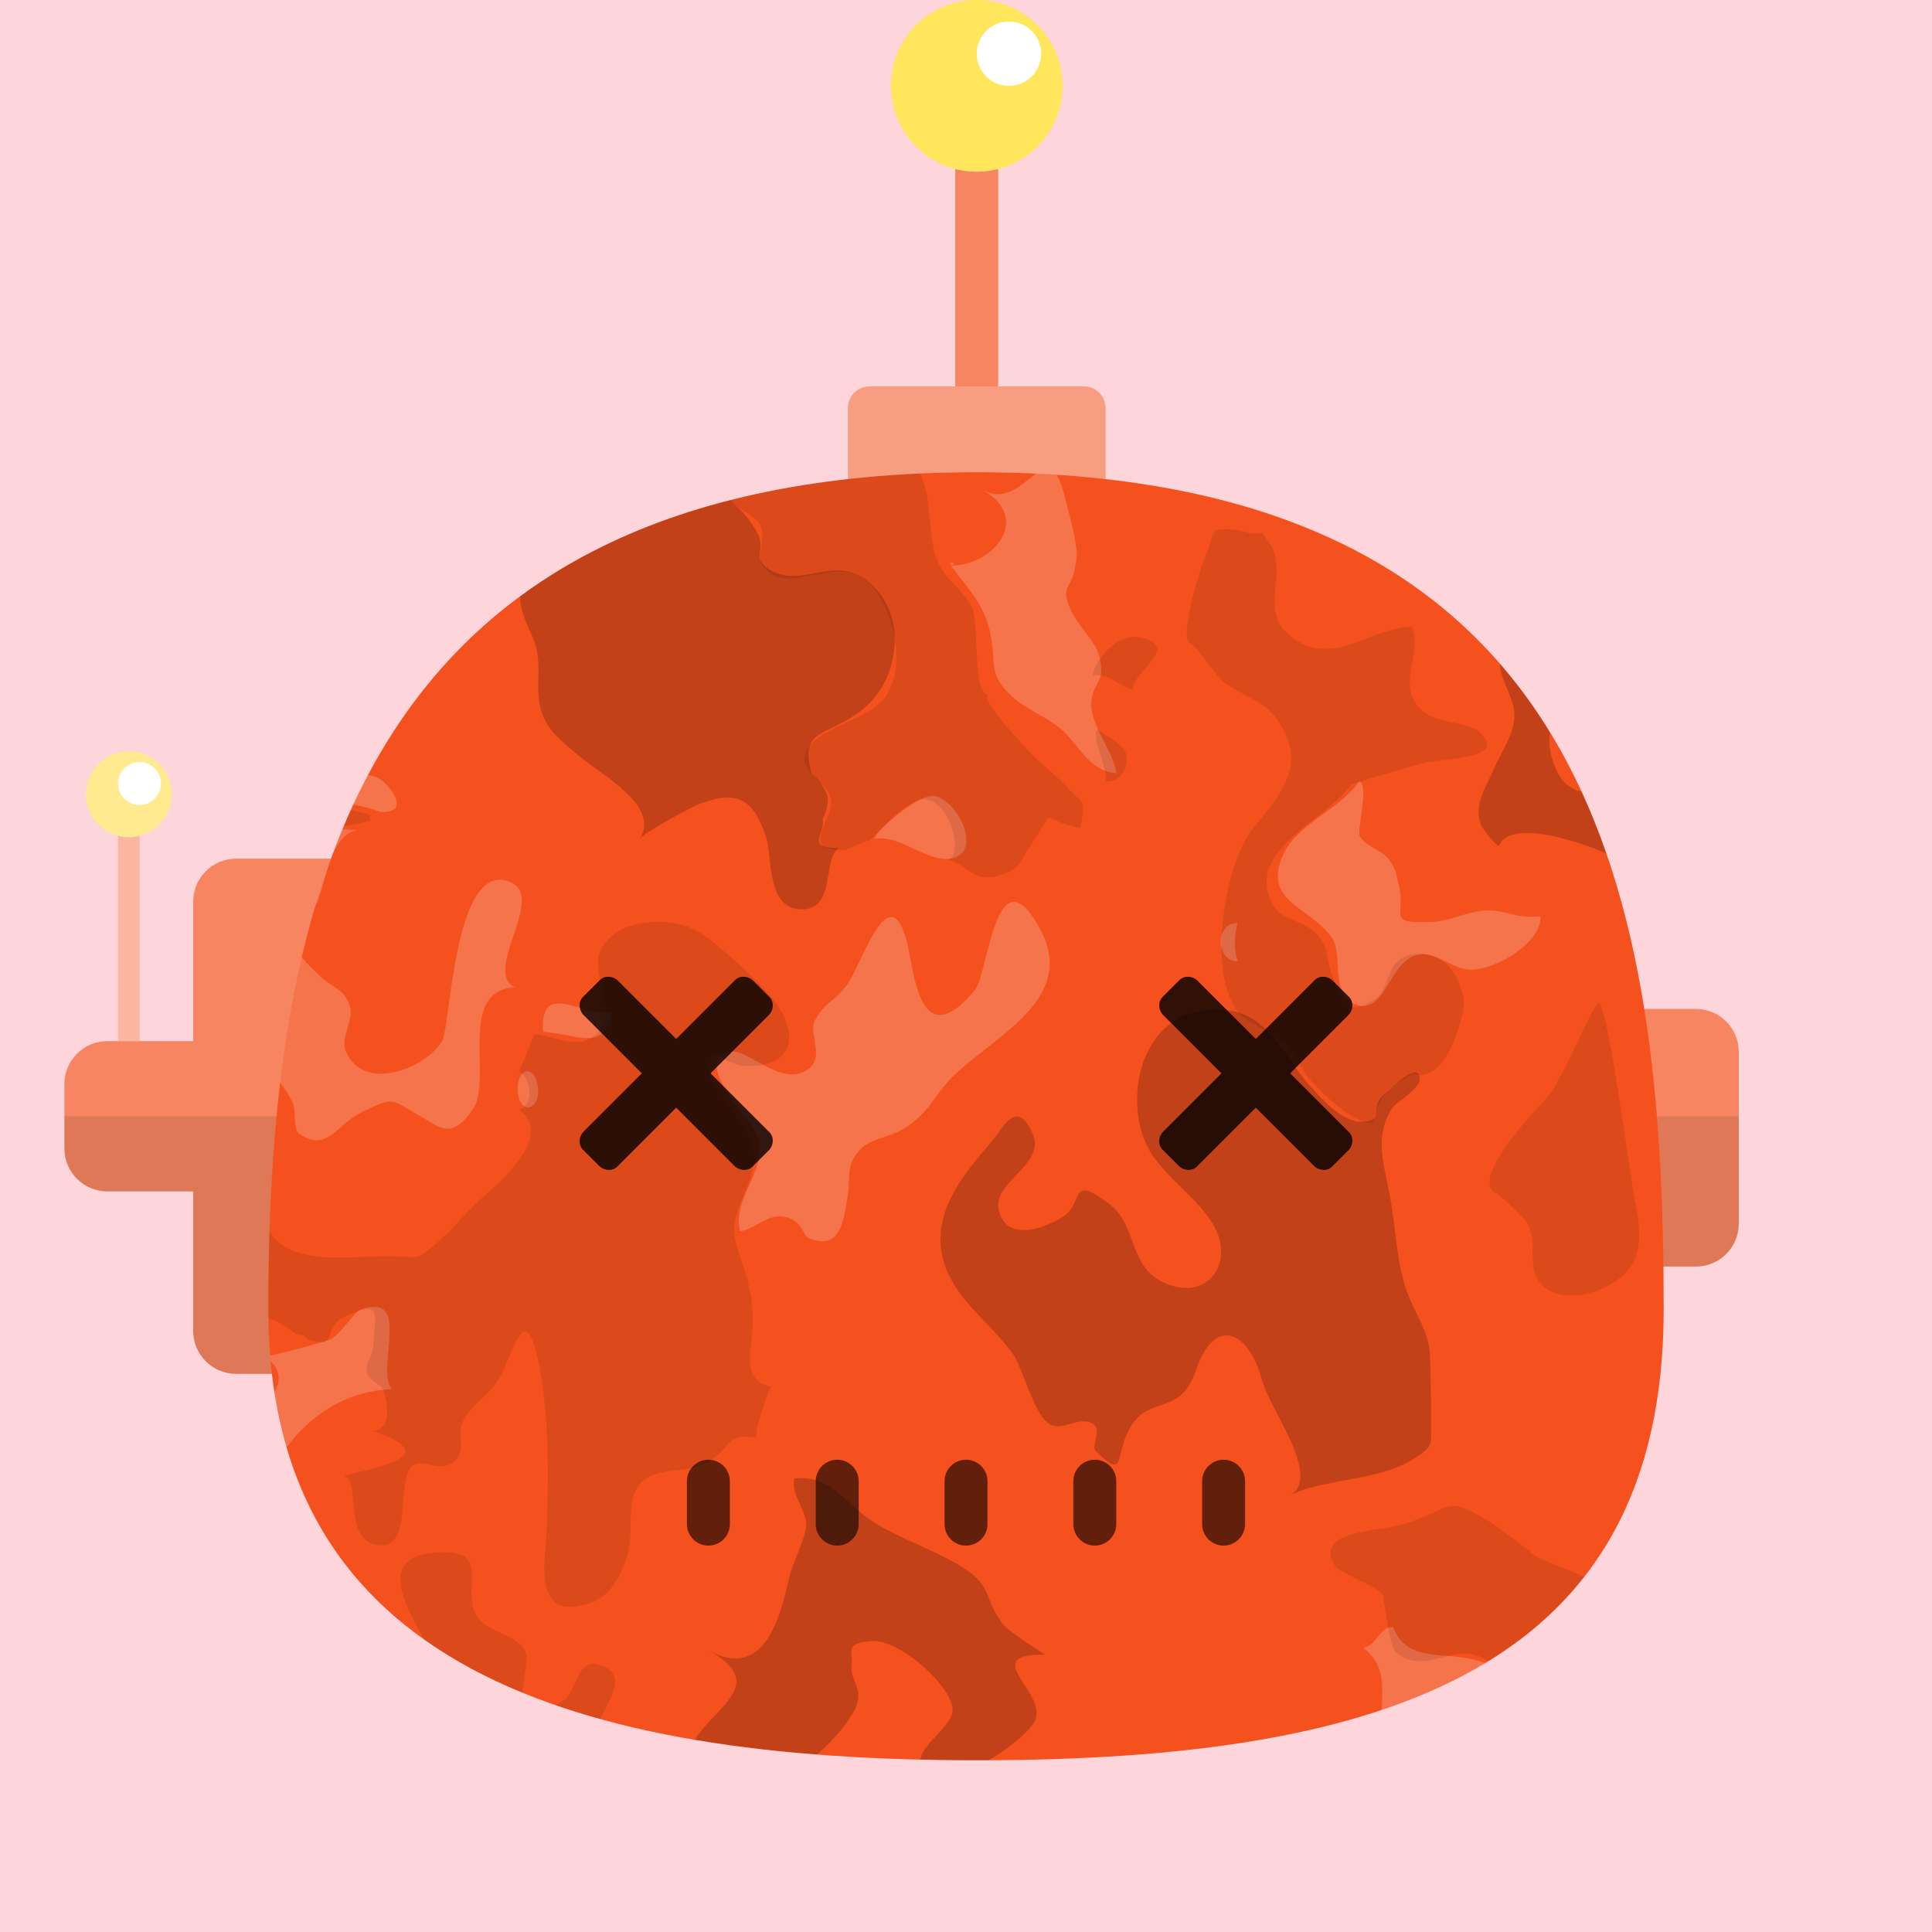
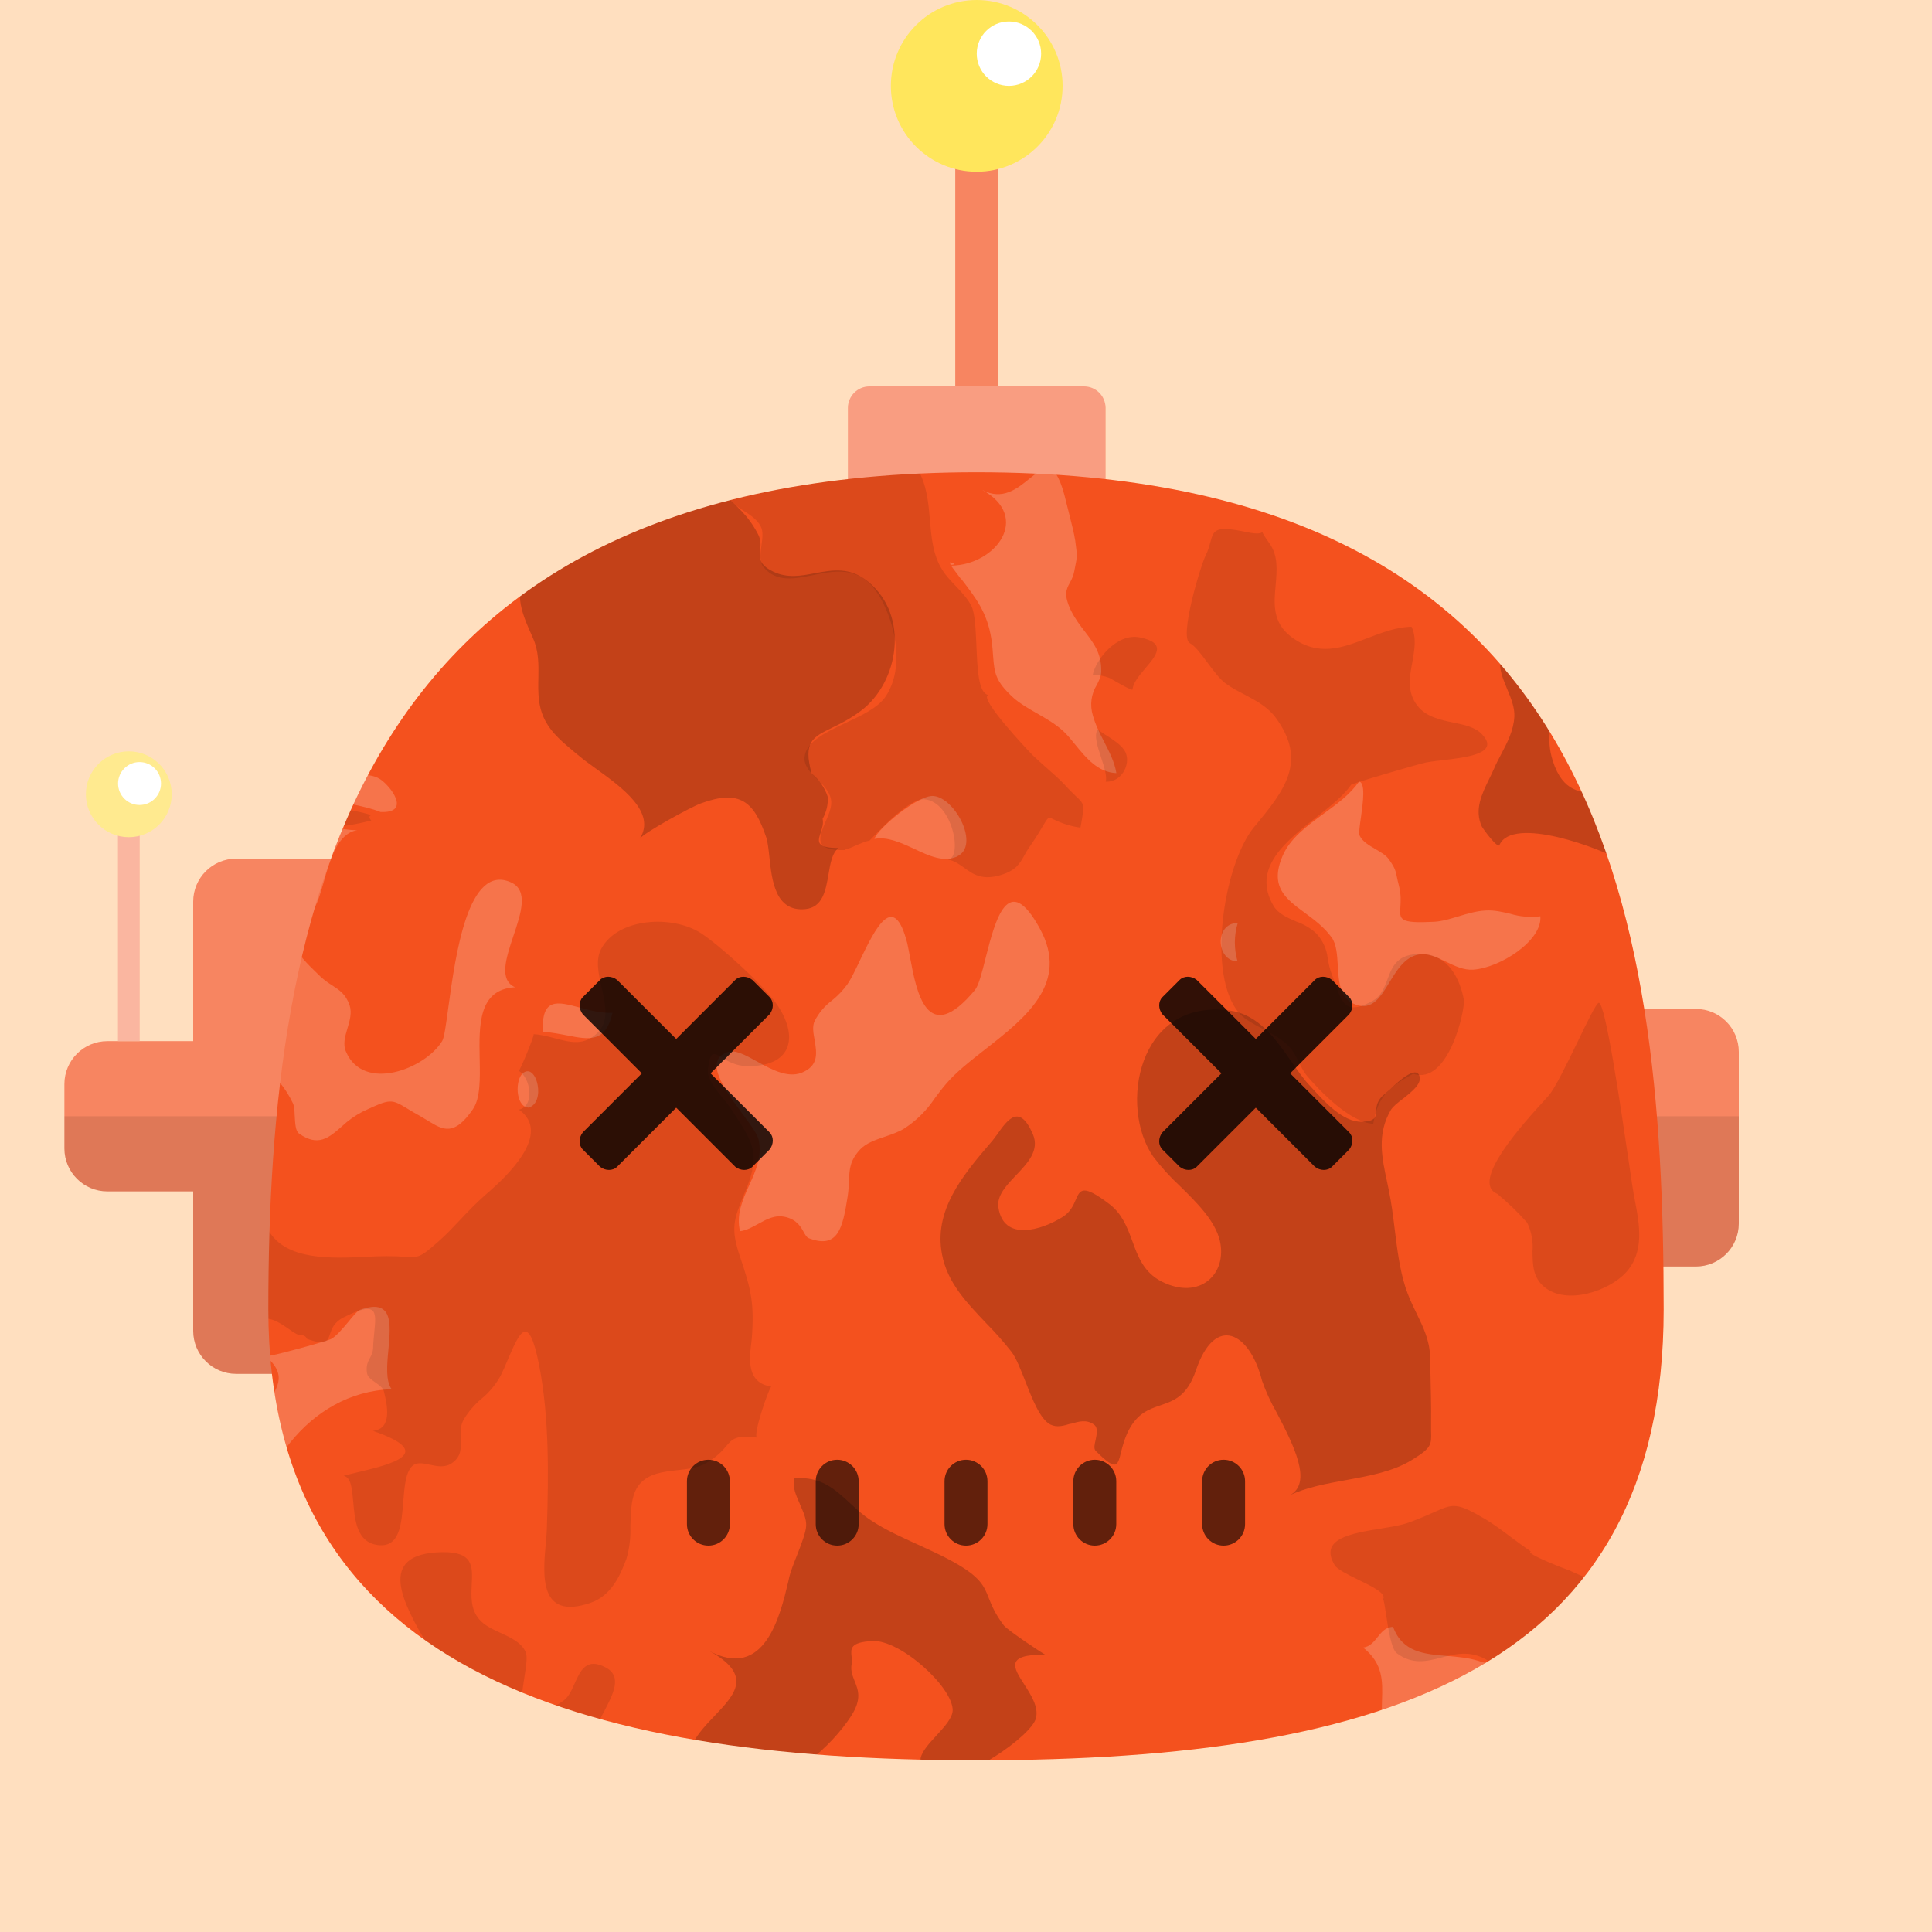
- <svg xmlns="http://www.w3.org/2000/svg" viewBox="0 0 180 180" fill="none" shape-rendering="auto">
+ <svg xmlns="http://www.w3.org/2000/svg" viewBox="0 0 180 180" fill="none" shape-rendering="auto" width="120" height="120">
  <mask id="viewboxMask">
    <rect width="180" height="180" rx="0" ry="0" x="0" y="0" fill="#fff" />
  </mask>
  <g mask="url(#viewboxMask)">
-     <rect fill="#ffd5dc" width="180" height="180" x="0" y="0" />
+     <rect fill="#ffdfbf" width="180" height="180" x="0" y="0" />
    <g transform="translate(0 66)">
      <mask id="sidesAntenna01-a" style="mask-type:luminance" maskUnits="userSpaceOnUse" x="6" y="11" width="156" height="51">
        <g fill="#fff">
          <rect x="6" y="31" width="36" height="14" rx="4" />
          <rect x="18" y="14" width="36" height="48" rx="4" />
          <rect x="126" y="28" width="36" height="24" rx="4" />
          <path d="M11 11h2v20h-2z" />
        </g>
      </mask>
      <g mask="url(#sidesAntenna01-a)">
        <path d="M0 0h180v76H0V0Z" fill="#f4511e" />
        <path fill="#fff" fill-opacity=".3" d="M0 0h180v76H0z" />
        <path fill="#000" fill-opacity=".1" d="M0 38h180v38H0z" />
      </g>
      <path fill="#fff" fill-opacity=".4" d="M11 11h2v20h-2z" />
      <circle cx="12" cy="8" r="4" fill="#FFEA8F" />
      <circle cx="13" cy="7" r="2" fill="#fff" />
    </g>
    <g transform="translate(41)">
      <mask id="topAntenna-a" style="mask-type:luminance" maskUnits="userSpaceOnUse" x="38" y="5" width="24" height="47">
        <path d="M38 38c0-1.1.9-2 2-2h20a2 2 0 0 1 2 2v14H38V38ZM48 5h4v31h-4z" fill="#fff" />
      </mask>
      <g mask="url(#topAntenna-a)">
        <path d="M0 0h100v52H0V0Z" fill="#f4511e" />
        <path d="M0 3h100v52H0V3Z" fill="#fff" fill-opacity=".3" />
        <path fill="#fff" fill-opacity=".2" d="M38 36h24v16H38z" />
      </g>
      <circle cx="50" cy="8" r="8" fill="#FFE65C" />
      <circle cx="53" cy="5" r="3" fill="#fff" />
    </g>
    <g transform="translate(25 44)">
      <mask id="faceRound01-a" style="mask-type:luminance" maskUnits="userSpaceOnUse" x="0" y="0" width="130" height="120">
        <path fill-rule="evenodd" clip-rule="evenodd" d="M66 0c58.35 0 64 40.69 64 78 0 33.31-25.47 42-64 42-37.46 0-66-8.69-66-42C0 40.69 7.65 0 66 0Z" fill="#fff" />
      </mask>
      <g mask="url(#faceRound01-a)">
        <path d="M-4-2h138v124H-4V-2Z" fill="#f4511e" />
        <g transform="translate(-1 -1)">
          <g fill="#fff" fill-opacity=".2">
            <path d="M-29.7 126.12c-2.62.41-9.54 1.51-10.8.4-.82-.74-.45-3.34-.18-5.2.1-.72.18-1.32.18-1.68 1.28-.06 2.24 1.38 3.19 2.8 1.4 2.08 2.75 4.1 5 1.03 1.04-1.44.8-3.25.55-5.1-.26-1.95-.52-3.93.72-5.53 1.48-1.9 3.83-2.17 6.16-2.44 2.47-.27 4.9-.55 6.23-2.77.38-.64.48-1.77.6-3 .19-2.11.4-4.5 2.15-5.06 3-.95 3.19 1.67 3.35 3.95.1 1.23.18 2.36.68 2.8 5.46 4.63 5.98-4.3 6.1-6.34v-.03c.02-.42-.05-.76-.12-1.08-.12-.57-.22-1.04.32-1.71.28-.35.67-.3 1.08-.23.4.07.84.14 1.21-.22 1.45-1.39 1.48-1.52 1.8-3.06l.04-.17.05-.2c.11-.52.18-.97.24-1.38A6.4 6.4 0 0 1 .61 88c1.15-1.44 2.3-2.87.14-4.63.6 0 5.76-1.43 6.1-1.62.5-.27 1.07-.96 1.59-1.58.45-.55.85-1.04 1.12-1.14 3.07-1.09 2.85 1.27 2.63 3.69-.14 1.45-.27 2.94.3 3.71-7.95.27-12.73 8.1-13.2 14.16-.07.93.29 1.73.62 2.48.27.6.53 1.17.54 1.76a4.1 4.1 0 0 1-.5 1.95c-.21.46-.42.91-.48 1.52-.23 2.6.81 3.55 2.17 4.8.69.64 1.45 1.34 2.17 2.37 2.4 3.4 1.15 3.93-2.49 3.32-2.09-.36-4.1-.98-6.1-1.61a38.06 38.06 0 0 0-7.53-1.8c-3.34-.34-6.44-.18-8.02 2.61-.92 1.62-1.32 6.05 1.72 6.4-.76.11-1.38.37-2.02.62-.83.34-1.69.68-2.9.76-.96-.39-1.97-.63-3.03-.73-.9.14-1.7.47-2.42.96l-.74.12ZM150.24 57.01c.47.27 1.37.22 2.35.17 1.06-.06 2.2-.12 2.96.21.4.18.8.64 1.2 1.1.37.42.74.85 1.12 1.06.86.5 1.78.67 2.7.84.71.13 1.42.26 2.1.53 2.8 1.14 4.88 3.6 3.26 6.47-.44.8-1.47 1.33-2.5 1.87-1.3.7-2.6 1.38-2.6 2.59 0 4.48 7.78-2.91 8.48-4.5.2-.44.27-.95.34-1.47.1-.72.2-1.46.64-2.03a6.98 6.98 0 0 1 1.96-1.3c.48-.25.87-.46.94-.58 1.3-2.1.75-7.26.32-11.22-.17-1.6-.32-3-.32-3.94-2.2.01-3.19 2.7-4.19 5.38-1.44 3.9-2.89 7.8-8.04 3.5-1.37-1.15-5.3-8.12-5.3-9.42 0-1.18.6-1.84 1.25-2.55.31-.34.63-.68.9-1.1l.75-1.14c.82-1.22 1.01-1.5 1.23-3.82.17-1.88.38-2.17.93-2.91.22-.3.5-.7.87-1.3.17-.3.5-.56.8-.82.7-.6 1.4-1.18.36-2.07-2.6-2.23-8.24 3.55-9.22 4.7-2.78 3.29-6.55 7.77-6.22 11.93.08.94 2.09 9.32 2.92 9.81ZM116.75 116.14c-.33.4-.66.78-.62 1.29.12 1.79.13 1.78.35 1.67.17-.08.46-.22 1.02.3.16.15.63.36 1.2.62 1.33.6 3.16 1.42 2.6 2.12-.28.36-1.04.4-1.85.42-.8.04-1.65.08-2.1.44-.35.28-.56.83-.76 1.32-.16.4-.3.78-.5.92-1.56 1.17-2.17 1.27-5.48 1.27 2.2-.62-3.45-4.51-4.02-3.27.53-1.16-.17-2.38-.85-3.54-.4-.68-.78-1.34-.89-1.96-.14-.8-.11-1.59-.09-2.36.06-1.75.1-3.41-1.76-4.88.63-.08.99-.53 1.34-.97.38-.47.75-.94 1.45-.96.87 2.37 2.9 2.54 5.03 2.71.98.08 1.99.17 2.92.46.3.1.57.17.84.24 1.05.28 1.9.5 2.52 1.58.74 1.28.18 1.95-.35 2.58ZM173.2-4.11c0-1.08-1.99-.92-3.45-.8-.4.02-.76.05-1.03.05.63.25 1 .42 1.24.54.2.1.32.15.45.2.26.06.53.06 1.34.04l1.44-.03ZM-39.75-2.61c-.2.65-.4 1.23-.03 1.36-1.09.22-.88-1.77-.77-2.9.03-.28.05-.5.05-.63 1.44 0 1.07 1.16.75 2.17ZM117.76-4.86h-3.58c.3.14.62.32.94.5 1.33.74 2.63 1.46 2.64-.5ZM172.3 4.14c.43-.08.7-.05.85-.03.09.02.14.03.16 0 .04-.03.03-.1 0-.3-.04-.3-.12-.85-.12-1.87-1.02.02-2.63 2.18-.9 2.2h.01ZM44.89 126.51h1.79c-.37-.08-1.44-.18-1.8 0ZM44.95 71.71c.63-.08 1.17-.4 1.72-.7.78-.43 1.55-.86 2.54-.62 1.02.25 1.4.9 1.67 1.4.15.27.28.5.47.57 2.72 1.03 3.16-.9 3.63-3.93.08-.54.1-1.01.12-1.44.04-1.06.08-1.87 1.04-2.9.55-.59 1.45-.9 2.34-1.2.65-.22 1.3-.45 1.8-.77a9.8 9.8 0 0 0 2.8-2.78c.3-.4.63-.85 1.04-1.33.92-1.1 2.27-2.15 3.66-3.24 3.76-2.94 7.88-6.16 5.11-11.24-2.97-5.46-4.15-.85-5.06 2.71-.34 1.37-.65 2.58-1 3-4.48 5.4-5.45.13-6.04-3.03-.1-.51-.18-.97-.26-1.32-1.26-4.95-2.98-1.38-4.4 1.56-.42.89-.82 1.72-1.17 2.24a7.8 7.8 0 0 1-1.46 1.53 5.57 5.57 0 0 0-1.6 1.9c-.24.5-.12 1.15 0 1.8.18 1.1.38 2.23-.94 2.9-1.4.75-3-.14-4.42-.92-1.08-.6-2.06-1.14-2.77-.88-2.25.8-.23 3.54 1.39 5.73.74 1 1.4 1.9 1.52 2.43.34 1.55-.27 2.9-.88 4.25-.61 1.36-1.23 2.73-.85 4.3ZM9.52 34.33H9.3h.23ZM.12 41.5c-.43 1.4-1.57 2.56-2.7 3.72-1.29 1.32-2.57 2.62-2.8 4.25-.36 2.63 1.66 3.97 3.75 5.35.66.44 1.33.89 1.93 1.38a9.29 9.29 0 0 1 3 3.61c.12.27.14.72.16 1.18.04.68.07 1.39.4 1.62 1.78 1.26 2.77.4 3.96-.64a8.62 8.62 0 0 1 1.96-1.4c2.61-1.23 2.65-1.2 4.21-.26.32.2.7.42 1.17.68l.68.41c1.44.88 2.46 1.5 4.22-1.06.7-1.02.67-2.83.63-4.7-.06-3.14-.13-6.47 3.3-6.66-1.52-.68-.85-2.7-.16-4.77.71-2.1 1.43-4.26-.22-5-4-1.81-5.17 6.75-5.84 11.65-.22 1.61-.38 2.83-.58 3.14-1.6 2.6-7.32 4.8-8.96.97-.3-.68-.08-1.41.14-2.16.22-.72.43-1.46.2-2.16-.36-1.03-.94-1.4-1.61-1.84a7.11 7.11 0 0 1-1.14-.86c-2.78-2.67-2.68-2.84-1.29-5.1l.83-1.38c.3-.53.53-1.37.8-2.28.58-2.08 1.29-4.56 3.12-4.84-1 0-2.04-.24-3.08-.5-1.97-.46-3.9-.93-5.37.44-1.03.96-.85 2.69-.68 4.33.1 1.08.2 2.13-.03 2.9ZM65.5 10.9l-.9-1.2c4.2-.06 7.5-4.53 2.91-7.06 1.87 1.02 3.27-.12 4.4-1.04 1.44-1.17 2.46-2 3.44 2.24l.27 1.07c.22.86.46 1.82.56 2.48.2 1.4.16 1.57 0 2.35l-.09.46c-.08.46-.25.78-.4 1.07-.35.63-.62 1.14.1 2.63.39.78.85 1.38 1.3 1.96.8 1.05 1.54 2 1.51 3.68 0 .47-.2.84-.4 1.25a3.46 3.46 0 0 0-.38 2.87c.23.84.63 1.63 1.04 2.43.49.95.98 1.9 1.15 2.94-1.73-.07-2.83-1.43-3.82-2.64-.35-.43-.68-.84-1.02-1.17-.76-.74-1.69-1.26-2.58-1.77-.78-.45-1.54-.88-2.16-1.43-1.72-1.56-1.78-2.36-1.9-3.84-.03-.47-.07-1-.17-1.67-.38-2.44-1.46-3.83-2.84-5.62ZM65.15 36.8c2.2-.98-.14-5.47-2.18-5.64-1.43-.13-5.26 3.09-5.5 4 1.22-.23 2.48.36 3.71.93 1.38.65 2.73 1.27 3.97.72ZM11.35 29.55c1.01.62 3.03 3.24.1 3.1-.75-.3-1.61-.5-2.46-.68-1.8-.4-3.54-.79-4.05-2.13.56-.01 1.26-.15 2.01-.29 1.57-.3 3.35-.63 4.4 0ZM33.07 51.36c-1.07.05-2.14-.24-3.1-.5-2.03-.54-3.54-.95-3.39 2.27.8.05 1.55.2 2.24.33 2.07.41 3.6.71 4.25-2.1ZM-.27 19.32c-.1.52-.18 1.02-.58 1.15a30.5 30.5 0 0 0-.56-.14c-1.69-.4-4.68-1.12-3.95-2.77.9-2 2.61-1.12 4.13-.34.69.36 1.33.7 1.85.73-.66.1-.78.76-.89 1.37ZM91.3 46.57a6.25 6.25 0 0 1 .02-3.58c-2.2.01-2.03 3.55-.02 3.58Z" />
            <path d="m64.5 9.39.06.24c.71-.04.23-.2-.07-.24ZM100.06 44.32c.47.67.52 1.66.58 2.66.09 1.51.17 3.07 1.68 3.62 1.52.56 2.3-.7 3.12-2.06.7-1.15 1.44-2.36 2.7-2.6.84-.18 1.7.24 2.58.66.82.4 1.66.8 2.53.74 2.5-.16 6.46-2.7 6.26-4.97a6.74 6.74 0 0 1-2.82-.24c-.74-.17-1.46-.35-2.3-.3-.86.05-1.7.3-2.52.55-.77.23-1.53.46-2.24.5-3.26.17-3.24-.2-3.16-1.36.03-.52.08-1.2-.15-2.06a12.3 12.3 0 0 1-.18-.78c-.12-.56-.16-.8-.75-1.63-.26-.37-.74-.65-1.24-.94-.6-.35-1.22-.71-1.47-1.25-.1-.21 0-.92.12-1.74.2-1.42.43-3.19-.18-3.31-.8 1.18-2.06 2.1-3.31 3.01-1.56 1.14-3.12 2.29-3.82 3.94-1.22 2.86.3 3.98 2.07 5.28.87.64 1.8 1.33 2.49 2.28ZM25.21 60.2c1.68-.4.82-4.15-.44-3.26-.8.56-.77 3.14.44 3.25ZM55.6 35.91ZM-39.74 88.2c.24-.1.46-.27.68-.43.4-.29.82-.59 1.32-.62-.02-.57-2.5-3.04-2.76-3.03l-.06.5c-.16 1.27-.56 4.26.82 3.59ZM66.99-3.94c-.29-.31-.57-.63-.92-.76-.09-.04-.1-.08-.13-.11a.26.26 0 0 0-.04-.05c4.93 0 3.18 2.35 1.87 1.62-.29-.15-.54-.43-.78-.7ZM88.29 122.17c.14.1.03.05-.16-.03-.3-.13-.8-.34-.8-.19-.01.43 2.33 1.18.96.22ZM-32.66 77.55c.3.18.58.35.9.44 1.47.41-2.51.23-2.02-.92.41.06.77.27 1.12.48Z" />
          </g>
          <path d="M146.72 95.46c-.16.3-.3.57-.35.7 2.15.2 2.73 13.63-4.7 10.83-.65-.25-1-1.85-1.4-3.64-.8-3.58-1.76-7.9-5.6-3.63-1.26 1.4-.54 3.23.18 5.05.83 2.1 1.65 4.18-.53 5.6-3.24 2.1-4.6-.3-5.97-2.75-1.03-1.81-2.06-3.65-3.9-3.67 3.2 2.08 3.08 8.06 2.99 12.56-.03 1.64-.06 3.09.08 4.08a3.87 3.87 0 0 0 1.87-.63 3.42 3.42 0 0 1 1.93-.6c1.2.08 2 .62 2.82 1.17.37.25.73.5 1.13.7.31.16.68.43 1.08.71 1.2.86 2.73 1.95 4.1 1.34.42-.2.5-.97.57-1.83.1-1.05.2-2.22.97-2.6 1.55-.73 1.53.95 1.51 2.6-.01 1.05-.03 2.09.35 2.51 1.36 1.54 7.6 1.89 9.7 1.9.05-.89-.06-1.55-.14-2.06-.18-1.09-.25-1.56 1.41-2.24 2.63-1.06 7.26 1.84 8.77 3.05.32.26.4.77.48 1.23.06.4.12.76.3.88.65.41 6.09.27 6.46.2 2.22-.47 3.63-1.9 3.03-4.86-.48-2.38-2.85-3.47-5.25-4.57-2.57-1.2-5.18-2.39-5.54-5.2-.09-.66.27-1.47.61-2.27.27-.62.54-1.24.58-1.76.07-.8-.1-1.63-.27-2.45-.22-1.07-.44-2.13-.15-3.15.18-.62 3.65-4.84 4.01-4.96h.03-.03c-.6-.01-1.13-.23-1.65-.45a4.27 4.27 0 0 0-1.77-.45c-.1-.02-.42.6-.77 1.31-.46.91-1 1.99-1.28 2.07-3.05.9-2.28-1.25-1.72-2.8.16-.46.3-.86.33-1.12.1-1.1-.09-2.15-.28-3.2-.14-.73-.28-1.47-.31-2.22-.03-.56.1-1.07.23-1.58.17-.7.35-1.39.1-2.2-.05-.16-.68-.01-1.28.12-.53.13-1.03.25-1.04.12-.11-.71.15-1.83.41-2.95.65-2.73 1.3-5.48-3.47-2.33-2.43 1.61-3.42 3.92-4.43 6.27-.86 2.02-1.74 4.07-3.56 5.72.09.02-.32.8-.64 1.44ZM-35.67 117.64c1.35-.73.57-1.37-.36-2.15-.94-.77-2.03-1.67-1.31-2.92.46-.8 1.54-.97 2.65-1.15 1.14-.17 2.3-.36 2.85-1.2.8-1.2.48-2.06.17-2.9-.37-.96-.73-1.9.75-3.32 1.04-1 2.01-1.32 2.86-1.6 1.26-.41 2.23-.73 2.7-3.04.7-3.53-1.06-5.88-2.74-8.12-1.9-2.54-3.7-4.94-1.71-8.77l.32-.6c1.05-1.87 2.87-5.15-.6-6.25-2.52-.8-2.37.12-2.21 1.07.11.71.24 1.45-.78 1.49.21.58-2.85-.1-2.47-.96-.8-.1-1.2-.54-1.58-.97-.55-.63-1.08-1.22-2.78-.68-1.7.53-1.97 2.16-2.2 3.49l-.01.1c-.34 2 .56 3.74 1.43 5.41.72 1.4 1.42 2.74 1.37 4.16v.53c.01.36.02.64-.16 1.12-.56.4-1.2.56-1.92.46-1.1-.23-1.41.2-.92 1.3-.97 1.89-.6 5.1-.29 7.92.15 1.27.29 2.47.29 3.44 0 .67-.12 1.78-.25 3.09-.35 3.41-.84 8.14.25 9.54.63.81 5.57 2.1 6.66 1.5ZM-35.55 66.22c.26 1.76.6 4.05-2.25 3.3-2.03-.53-1.8-2.59-1.59-4.48.25-2.2.47-4.18-2.94-3.26V46.16l.81.08c3.02.28 10.07.94 7.68-3.74 1.94 1.71 4.07.16 5.8-1.1 1.17-.86 2.17-1.59 2.8-1.05-.15-.13-.54 1.24-.92 2.62-.35 1.23-.7 2.47-.88 2.64-.6.56-1.93.72-3.32.88-2.13.26-4.37.53-4.2 2.27.28 2.95 4.55 1.8 8.07.85 2.06-.55 3.86-1.04 4.49-.61.9.63-.22 2.95-1.22 5.04-.55 1.13-1.07 2.2-1.2 2.88-.08.4-.06.82-.04 1.24.03.86.07 1.71-.73 2.4-1.41 1.24-2.72.9-4.06.55-.8-.2-1.6-.41-2.45-.3-3.52.48-3.85 1.19-3.99 4.1-.01.33.06.8.14 1.3ZM-39.65 2.34c1.08.06 2.14.12 3.3.05.61-.03 1.08-.15 1.52-.25.72-.18 1.34-.33 2.4-.03 1.35.39 5.2 3.24 2.4 4.12 4.07-1.28 7.96-4.5 3.63-7.6a35.47 35.47 0 0 0-4.02-2.13l-.41-.2-.25-1.13h-2.81c-1.67-.26-3.81-.17-5.8-.08-.94.04-1.84.08-2.64.08 0 .75.63 1.11 1.31 1.5.94.54 1.97 1.13 1.5 2.84-.16.62-.78.93-1.4 1.23-.7.36-1.41.71-1.41 1.52.94-.01 1.81.04 2.68.09ZM75.74 89.64c-.64.2-1.28.38-1.88.08-.95-.49-1.67-2.34-2.34-4.05-.44-1.1-.84-2.15-1.28-2.72a31.61 31.61 0 0 0-2.37-2.68c-1.8-1.9-3.6-3.76-4.1-6.38-.8-4.08 1.87-7.33 4.54-10.44.2-.21.39-.49.6-.77.95-1.35 2.07-2.92 3.32-.01.64 1.5-.47 2.67-1.56 3.82-.92.96-1.82 1.91-1.65 3.02.49 3.17 3.98 2.13 6 .86.7-.44.98-1.07 1.2-1.58.42-.96.65-1.5 3.15.4 1.18.9 1.65 2.16 2.12 3.42.53 1.48 1.08 2.95 2.76 3.8 3.54 1.77 6.12-.73 5.4-3.82-.45-1.86-2.1-3.5-3.7-5.07a21.31 21.31 0 0 1-2.52-2.78c-3.18-4.59-1.47-14.68 7.06-13.6 2.76.35 4.36 2.65 5.82 4.76.57.8 1.1 1.59 1.69 2.21l.31.34c1.06 1.16 2.83 3.12 4.57 3.06 1.26-.04 1.3-.43 1.33-1 .03-.45.08-1.03.83-1.61l.41-.37c.85-.78 2.48-2.3 2.8-1.27.23.71-.72 1.46-1.56 2.12-.48.37-.92.72-1.1 1.02-1.32 2.24-.85 4.43-.35 6.75l.15.73c.25 1.2.4 2.4.55 3.63.23 1.84.45 3.7 1.01 5.45.27.84.64 1.61 1.01 2.37.63 1.29 1.24 2.55 1.27 4.03l.04 1.49c.03 1.55.08 3.21.06 4.59v.88c.04 1.3.05 1.57-1.79 2.7-1.73 1.07-3.91 1.47-6.1 1.87-1.87.34-3.75.68-5.34 1.45 2.3-1.11.35-4.84-1.18-7.78a17.3 17.3 0 0 1-1.34-2.93c-1.16-4.55-4.38-6.19-6.15-.98-.82 2.43-2.06 2.85-3.31 3.28-1.06.36-2.11.72-2.94 2.28-.4.78-.6 1.53-.74 2.11-.32 1.3-.44 1.76-2.36-.15-.2-.2-.1-.6 0-1.03.1-.54.24-1.11-.14-1.4-.7-.53-1.45-.3-2.2-.08ZM25.66 16.46c.54 1.21.52 2.44.5 3.67-.03 1.38-.06 2.76.7 4.13.61 1.1 1.61 1.93 2.6 2.76l.51.42c.41.35.96.74 1.55 1.17 2.42 1.75 5.66 4.08 4.08 6.54.34-.53 4.75-2.96 5.7-3.3 3.63-1.33 4.96-.18 6.09 3.17.14.43.21 1.07.29 1.8.23 2.2.55 5.15 3.35 4.88 1.63-.16 1.9-1.75 2.16-3.24.17-1.03.34-2 .93-2.45-2.13-.01-1.93-.62-1.66-1.43.13-.4.28-.84.18-1.29.36-.65.52-1.33.48-2.05a4.56 4.56 0 0 0-1.5-2.17c-.82-2.95.11-3.4 1.89-4.26.76-.37 1.68-.82 2.69-1.58 3.57-2.68 4.55-8.87.69-12.03-1.7-1.4-3.33-1.1-4.95-.8-1.3.25-2.58.49-3.89-.14-1.35-.65-1.3-1.27-1.23-1.99.05-.45.1-.95-.2-1.51-.91-1.73-1.92-2.59-3.4-3.85l-.66-.56C39.63-.19 36.29-2.2 31.83 0c-1.94.96-2.21 2.02-2.59 3.45-.1.4-.21.82-.37 1.28-.5 1.5-1.24 2.28-2 3.1-.47.49-.95 1-1.41 1.69-1.7 2.56-1.03 4.2.2 6.94ZM50.53 97.14c-.37-.83-.74-1.65-.51-2.4 2.43-.23 3.76 1 5.17 2.3.6.56 1.22 1.13 1.95 1.6 1.34.89 2.86 1.58 4.37 2.26 1.13.52 2.26 1.03 3.32 1.62 2.52 1.41 2.85 2.23 3.3 3.39.27.67.58 1.45 1.39 2.52.36.47 3.83 2.75 3.85 2.73-3.75-.03-2.96 1.2-1.95 2.76.63.99 1.36 2.11 1.1 3.15-.4 1.69-6.91 6.12-9.06 5.43-2.88-.92-1.54-2.37-.2-3.82.75-.82 1.5-1.64 1.5-2.36-.02-2.16-4.89-6.58-7.49-6.43-2.08.11-2.01.72-1.93 1.45.02.23.05.48 0 .73-.1.6.1 1.08.29 1.57.33.82.67 1.68-.32 3.22-1.85 2.87-5.83 6.43-9.5 6.52-.96.02-5-.91-5.56-1.6-.15-.2-.27-.34-.37-.45-.24-.28-.34-.4-.33-.5 0-.07.07-.14.18-.25.18-.2.49-.52.87-1.25.47-.88 1.24-1.7 1.98-2.47 1.9-2 3.62-3.8-.54-6.07 5.2 2.82 6.64-3.24 7.4-6.42l.1-.47c.13-.5.4-1.22.7-1.96.41-1.05.84-2.16.87-2.78.03-.65-.28-1.33-.59-2.02ZM-7.8 5.76c.62-1.68-4.45-3.7-5.84-3.85-1.4-.15-2.72.25-4.06.66-1.03.31-2.07.62-3.13.68l.5.3C-17.51 5.2-9.36 10.02-7.8 5.76ZM127.24 37.29c-2.09-1.27-10.33-4.32-11.54-1.56-.16.37-1.55-1.53-1.65-1.74-.7-1.55 0-3 .7-4.43a24 24 0 0 0 .44-.93c.2-.48.44-.93.68-1.38.58-1.11 1.15-2.2 1.22-3.49.04-.87-.33-1.75-.69-2.61-.38-.92-.75-1.82-.62-2.68.29-1.82 1.1-2.1 2.2-2.5.57-.19 1.21-.42 1.9-.9 1.67-1.13 1.8-1.67 2.09-2.77.09-.36.2-.78.38-1.3.29-.83.47-1.95.66-3.11.3-1.8.62-3.71 1.36-4.86.92-1.4 1.49-1.38 2.45-1.32a7.1 7.1 0 0 0 1.86-.08 10 10 0 0 0 1.94-.7c1.15-.51 2.38-1.05 3.28-.86.37.07.84.67 1.4 1.38.73.9 1.6 2 2.55 2.38.82.34 1.82.26 2.8.2.9-.07 1.8-.14 2.45.15 1.26.56 1.52 1.27 1.83 2.1.2.53.42 1.12.96 1.77.44.53.94.91 1.42 1.29a5.74 5.74 0 0 1 1.95 2.16c.3.65.28 1.25.26 1.8-.05.98-.08 1.78 1.85 2.37l-.19.19c-1.9 1.94-8.68 8.87-11.31 8.51-2-.27-1.93-1.88-1.85-3.4l.02-.85c0-.67.04-1.34.08-2.02.15-2.15.28-4.29-1.12-6.25-1.96-2.73-4.45-3.42-6.23-.42a5.04 5.04 0 0 0-.56 2.08c-.1.9-.2 1.8-.91 2.6-.63.72-1.36 1.01-2.1 1.32-.47.19-.96.38-1.42.7-3.4 2.22-6.44 5.64-5.11 9.76.94 2.93 2.6 2.98 4.49 3.05 1.36.04 2.84.09 4.27 1.2.73.57.94 1.13 1.16 1.68.28.72.54 1.4 1.95 2 1.2.5 2.63.45 4.05.4 1.09-.04 2.17-.08 3.15.13-.91.52-3.35 4.7-2.85 4.36-3.56 2.98-5.53.76-7.4-1.35-.73-.83-1.44-1.63-2.23-2.1Z" fill="#000" fill-opacity=".2" />
          <g fill="#000" fill-opacity=".1">
            <path d="M109.88 125c-.42-1.6-4.19-2.3-5.67-1.5-4.74 2.55 6.75 5.59 5.67 1.5ZM68.14 124.62c-.2-1.48-3.03-3.74-4.87-2.4-1.17-.44.56 2.75.85 3.04 1.53 1.56 4.41 2.3 4.02-.64ZM38.4 123.25c-.57-.2-1.24-.37-1.95-.54-2.03-.49-4.33-1.05-5.1-2.82-.4-.9.26-2.16.92-3.41.86-1.65 1.73-3.29.17-4.12-1.8-.96-2.35.26-2.9 1.48-.28.63-.56 1.26-1.02 1.59-4.52 3.19-4.05.28-3.66-2.18.16-1 .3-1.92.11-2.34-.39-.88-1.36-1.33-2.34-1.78-.76-.35-1.51-.7-1.98-1.26-.82-.95-.75-2.15-.7-3.26.09-1.65.16-3.06-2.77-3-6.28.12-3.54 4.87-1.38 8.61.86 1.5 1.63 2.83 1.7 3.64.1 1.34-.7 2.2-1.48 3.03-.65.7-1.3 1.37-1.37 2.3-.15 1.7 5.21 5.78 5.96 5.56.91.2 2.84.95 1.06 1.68h12.76c.33 0 .71.02 1.1.04 1.33.09 2.78.17 3.2-.61.21-.4.18-2.43-.34-2.61ZM128.02 117.12c-.42 2.86-.83 5.6 3.2 7.24 2.48 1.01-2.12 2.56-3.9 2.07-2.48-.69-3.08-1.86-3.46-4.18-.08-.5 0-1.05.08-1.61.22-1.52.44-3.04-2.53-3.18-2.4-.12-2.53.8-2.24 2.62 0 .05-3.92-.42-3.95-.44-.98-1.12-.4-1.58.2-2.04.33-.26.66-.52.71-.9.23-1.6.34-4.56-2.51-5.45-1.19-.37-2.27-.1-3.33.18-1.36.35-2.69.69-4.15-.4-.52-.39-.81-2.33-1.01-3.68-.12-.75-.2-1.32-.28-1.34.36-.54-1-1.2-2.34-1.85-.97-.48-1.92-.94-2.16-1.34-1.48-2.46 1.52-2.95 4.24-3.4.98-.16 1.94-.31 2.61-.55 1.05-.38 1.8-.71 2.4-.98 1.82-.81 2.1-.93 4.79.65.76.45 1.58 1.07 2.4 1.68.63.47 1.26.94 1.84 1.32-.73.15 3.81 1.89 3.44 1.7.82.4 1.34.6 1.7.73.31.1.5.17.65.3.25.18.39.5.76 1.36l.3.67.25.58c.74 1.65 1.8 4.03 2.31 5.68.46 1.45.22 3.03 0 4.57ZM-40.75 36.57c2.64-.71 4.17 1.8 5.4 3.83.82 1.38 1.52 2.52 2.33 2.26 2.14 1.9 4.2.16 5.92-1.27a9.27 9.27 0 0 1 1.78-1.3c-.11-.06 4.77 1.12 3.78 1.32 6.55 2.28 6.63-2.85 6.7-7.32.02-1.93.05-3.74.6-4.78.98-1.87 2.36-2.59 4.62-3.4.8-.29 1.67-.45 2.54-.62 1.82-.34 3.63-.68 4.66-2.13.19-.27.38-1.12.5-1.72.08-.35.14-.61.17-.62-.58-.15-4.68-1.48-5.1-1.84-.4-.33-.5-.91-.59-1.44-.08-.45-.15-.86-.38-1.07a13.4 13.4 0 0 0-1.96-1.35c-1.07-.65-2.06-1.25-2.84-2.57-.34-.56-.5-1.22-.67-1.86-.41-1.58-.81-3.11-3.5-3.17-2.17-.04-3.46 1.7-4.14 3.18-.3.67-.22 2.52-.13 4.61.22 5.1.5 11.58-4.56 5.58a5.4 5.4 0 0 1-.84-1.33c-.27-.55-.45-.93-1.8-1.7a3.27 3.27 0 0 0-1.65-.35c-.78-.02-1.52-.04-2.18-.99-.68-.98-.34-1.91-.14-2.47.23-.62.28-.77-1.49.05-4.11 1.9-4.27 6.15-4.4 9.71-.03.7-.06 1.39-.12 2.02a14.87 14.87 0 0 1-1.96 6.18c-.99 1.63-3.19 5.25-.55 4.55ZM40.36.37c.74 1.07 1.7 1.79 2.7 2.54.47.34.94.7 1.4 1.1.28.22.58.42.89.62.6.39 1.2.78 1.52 1.4.26.49.16 1.15.07 1.82-.1.76-.21 1.52.22 2.02 1.21 1.4 2.86 1.06 4.6.71 2.3-.47 4.76-.97 6.52 2.6 1.27 2.55 1.89 6.22.24 8.7-.7 1.05-2.23 1.77-3.73 2.47-1.88.89-3.7 1.75-3.83 3.19-.07.83.55 1.44 1.18 2.06.56.55 1.13 1.11 1.28 1.87.13.64-.2 1.4-.52 2.12-.6 1.42-1.16 2.69 1.84 2.61-.05-.02 0-.04.04-.05l.03-.02a4 4 0 0 0 .79-.3c.52-.22 1.16-.5 1.4-.5l.33-.34c.92-.96 3.5-3.65 4.81-3.52 2.58.23 3.58 5.36 2.2 5.62.58.1 1.03.43 1.49.76.81.59 1.67 1.21 3.43.67 1.39-.43 1.73-1.03 2.18-1.83.15-.27.31-.56.53-.86.66-.95 1.03-1.6 1.27-2 .25-.42.36-.6.5-.63.1-.03.21.03.42.14a8.2 8.2 0 0 0 2.5.77l.06-.3c.2-1.15.27-1.6.12-1.94-.1-.22-.29-.4-.6-.69-.24-.23-.57-.54-.98-1-.53-.57-1.14-1.1-1.74-1.63-.43-.38-.86-.76-1.27-1.15-.5-.5-5.13-5.41-4.17-5.65-.93-.17-1.02-2.44-1.11-4.62-.07-1.52-.13-3-.47-3.68-.35-.68-.9-1.27-1.45-1.85-.45-.47-.9-.94-1.23-1.46-.9-1.4-1.04-3.03-1.18-4.7-.14-1.59-.28-3.2-1.1-4.65-.2-.37-.55-.69-.9-1-.33-.3-.66-.59-.86-.93-.13-.23-.37-.45-.6-.65a5.04 5.04 0 0 1-.38-.36c-.7-.78-.78-1.2-.83-1.45a.7.7 0 0 0-.06-.2c-.12-.2-.48-.28-2.2-.6v-.01c-3.15-.61-12.12-.32-14.6 1.74-.35.3-.71 1.1-.99 1.7-.18.4-.32.72-.4.74.37.18.49.36.61.54l.04.05ZM168.56 110.33c-.52 2.23 1.1 4.08 3.18 5.07 1.07.51.98 1.45.87 2.57-.04.37-.08.75-.08 1.15-2.47-.01-7.4-2.84-8.96-4.83-1.63-2.09-1.13-3.1-.36-4.64.24-.46.49-.97.71-1.57.44-1.16.6-2.33.76-3.41.4-2.81.7-4.97 5.53-4.54 0 .55-.33.87-.67 1.22-.45.46-.93.95-.72 2.06.13.7.62 1.09 1.11 1.47.7.55 1.38 1.09 1.02 2.51-.14.55-.64.97-1.16 1.4-.53.46-1.08.92-1.22 1.54ZM10.62 2.44c.85.1 1.48.38 2.1.65.85.38 1.67.75 3.02.6 1.15-.11 2.03-.67 2.92-1.23.51-.33 1.03-.66 1.6-.9 1.4-.58 3.8-.84 6.43-1.12C31.97-.1 38.13-.76 38.68-4.4c-.9 0-2.25-.09-3.83-.19-4.88-.3-11.82-.74-13.43.82-.83.8-.72 1.47-.62 2.04.14.8.24 1.4-2.53 1.86-.9.15-1.56-.09-2.22-.32-1-.37-2-.72-3.86.3-.27.15-3.62 2.1-1.58 2.34ZM162.37 32.42c.58-1.44 1.49-3.74 2.94-3.83.52.44 1.18 1.41 1.77 2.28.5.74.96 1.4 1.22 1.6 1.21.88 1.55.84 2.5.73.42-.04.96-.1 1.73-.1 0 2.23-.61 3.37-1.32 4.68-.46.86-.97 1.8-1.36 3.18-.04.14-.08.41-.12.76-.2 1.7-.63 5.14-3.16 3.16-.62-.49-.64-1.98-.66-3.73-.04-3.23-.1-7.36-3.93-7.81.11-.2.24-.53.4-.92ZM102.33-.92c0 3 1.28 10.24 6.03 5.19 1.17-1.24 2.12-6.23 1.52-7.46-1.78-3.67-7.55-1.14-7.55 2.28ZM-39.18 121.74c-.62-.97-1.22-1.9-1.86-2.36-.59-.43-.5-1.74-.45-2.75.02-.27.04-.53.04-.74.82-.04 1.74.4 2.68.86 1.33.64 2.7 1.31 3.94.64 1.94-1.04.71-1.63-.52-2.22-.67-.32-1.34-.64-1.51-1.04-1.9-4.42 1.88-2.01 3.4-1.04.32.2.54.34.59.34-.46.6-.3 2.25-.12 4.1.34 3.57.76 7.94-2.85 7.48-1.33-.17-2.37-1.77-3.34-3.27ZM-39.86 76.85c.39-.54.8-1.12 1.2-1.43.27-.2.82-.06 1.3.07.37.1.7.2.83.1.23-.15.24-.4.26-.63 0-.23.02-.45.2-.58.52-.35 2.56-1.95 2.54-2.53-.04-1.38-1.35-1.7-2.67-2.02-.95-.23-1.9-.46-2.35-1.1-.12-.16-.05-.9.04-1.86.24-2.67.64-6.97-2.53-5.03-.65-.21-.04 16.33.15 16.21.3-.18.65-.68 1.03-1.2ZM140.32 121.53c.32-2.06.62-4 3.36-3.26.21.05-.09.84-.45 1.8-.55 1.43-1.23 3.23-.5 3.4-.34.06-.38.48-.41.88-.02.2-.03.39-.09.52-.7 1.7-.86 1.7-2.44 1.61-.45-.02-1.01-.05-1.73-.05.1-.05-.5-.82-.65-.94 2.3-.06 2.61-2.07 2.9-3.97ZM137.39 125.49h.02c-.02-.02-.03-.03-.02 0ZM126.5-1.19a7.7 7.7 0 0 0-.07-2.35 11 11 0 0 0-.45-.86h.36c2-.02 7.66-.07 4.51 2.37-.97.76-3.05.86-4.34.84ZM139.1-3.8s3.3 1.83 3.43 1.4c.65-2.3-1.46-2.17-3.33-2.05-.4.02-.8.05-1.14.05.42.09.76.29 1.03.6Z" />
            <path d="M-4.91 63.96c.48.84.96 1.69 2.06 2.19C.05 67.47.1 68.09.2 69.13c.07.62.14 1.38.82 2.52 1.65 2.79 5.81 2.6 9.11 2.44.68-.03 1.31-.06 1.88-.06.74 0 1.26.03 1.68.06 1.3.08 1.44.1 3.13-1.4.7-.6 1.37-1.32 2.06-2.05.78-.83 1.59-1.67 2.45-2.41 1.86-1.6 6.16-5.62 3.02-7.85 1.53-.35 1.06-3.02-.02-3.61.13-.05 1.46-3.25 1.39-3.42.7.04 1.36.22 2 .39 1.41.37 2.71.72 3.96-.53 1.08-1.07.73-2.62.38-4.18-.3-1.3-.6-2.62-.04-3.64 1.55-2.89 6.63-3.17 9.3-1.44 1.82 1.19 6 5 7.16 6.77 1.98 3.02 1.2 5.71-2.95 5.6-1-.02-1.73-.46-2.26-.78-.79-.48-1.13-.69-1.32 1.15-.08.8.76 1.85 1.45 2.69a11.22 11.22 0 0 1 .97 1.33c1.77 2.7 2.49 3.8 1.15 7.08-.06.17-.13.33-.2.48-.95 2.34-1.28 3.15-.37 5.83 1.05 3.08 1.34 4.39 1.09 7.64l-.06.51c-.16 1.36-.42 3.6 1.87 3.93-.35.53-1.66 4.38-1.34 4.75-1.96-.24-2.27.13-2.85.8-.37.44-.85 1-1.91 1.61-.75.42-1.69.53-2.64.63-1.33.15-2.68.3-3.54 1.33-.78.93-.8 2.45-.84 3.94a9.36 9.36 0 0 1-.37 3c-.58 1.53-1.37 3.41-3.36 4.1-4.8 1.64-4.42-2.59-4.15-5.55.04-.5.09-.98.1-1.38.16-5.04.23-10.4-.73-15.26-.98-4.94-1.8-3.05-2.9-.5-.2.5-.43 1.02-.67 1.51a7.4 7.4 0 0 1-1.79 2.16 7.71 7.71 0 0 0-1.68 1.97c-.31.59-.28 1.2-.26 1.78.04.82.08 1.6-.78 2.22-.65.48-1.41.32-2.11.17-.58-.12-1.11-.23-1.5.03-.73.51-.84 1.94-.96 3.41-.16 2.1-.33 4.3-2.35 4.05-1.98-.24-2.16-2.3-2.31-4.03-.11-1.23-.2-2.29-.9-2.42.37-.1.82-.22 1.3-.33 3.1-.74 7.47-1.78 1.43-3.86 1.85-.18 1.31-2.45 1.07-3.5l-.05-.2c-.07-.3-.42-.55-.77-.8-.36-.25-.73-.52-.79-.84-.12-.72.07-1.08.26-1.44.14-.26.28-.52.3-.91.01-.53.07-1.03.11-1.48.2-1.98.3-3-2.86-1.4-.9.45-1.1 1.07-1.27 1.56-.22.67-.36 1.09-2.16.43-.06-.2-.22-.3-.48-.34-.27.08-.7-.22-1.21-.58-.78-.54-1.74-1.2-2.58-.85-1.66.7-1.03 1.9-.47 2.98.21.4.42.8.49 1.13.55 2.58.2 2.75-.6 3.13-.58.28-1.38.66-2.24 2.1-.71 1.2-.26 2.4.17 3.5.57 1.48 1.09 2.83-1.21 3.87-5.86 2.66-6.78-3.52-6.04-6.46l.08-.34c.8-3.2 1.4-5.58-.11-8.87-1.04-2.26-2.75-3.59-4.58-5.02a31.58 31.58 0 0 1-2.8-2.36c-3.43-3.38-3.7-7.4.22-10.64 3.14-2.6 7.36-3.36 10.65-.65.54.45.88 1.04 1.22 1.63ZM86.86 16.93c.45.21 1.04 1 1.64 1.81.56.75 1.14 1.52 1.63 1.89.6.45 1.26.79 1.9 1.12 1.04.56 2.06 1.1 2.8 2.08 3.04 4.1.8 6.84-1.88 10.1l-.1.11c-2.9 3.54-4.47 14.02-1.33 17.42.5.54 1.28.95 2.1 1.38.9.47 1.85.97 2.5 1.68.39.42.63.92.88 1.42.23.46.46.93.8 1.33 1.22 1.44 4.02 4.31 6.14 4.43.44-2.45 1.27-3.31 3.72-4.66 3.3 1.12 4.88-6.03 4.72-6.91-.32-1.77-1.37-4.19-3.9-4.25-2.3-.06-2.76 1.15-3.21 2.36-.3.78-.58 1.56-1.37 2-2.46 1.36-2.85.26-3.46-1.48a29 29 0 0 0-.32-.88c-.24-.6-.33-1.11-.42-1.58a3.98 3.98 0 0 0-1.1-2.37 5.33 5.33 0 0 0-1.8-1.06c-.85-.36-1.7-.73-2.14-1.46-2.07-3.5 1.1-6 3.99-8.28 1.3-1.02 2.53-2 3.22-3-.17-.06 6.45-2 7.03-2.1.38-.07.87-.13 1.39-.19 2.34-.27 5.48-.63 3.8-2.41-.62-.68-1.64-.9-2.7-1.11-1.22-.26-2.5-.53-3.3-1.53-1.03-1.27-.77-2.71-.5-4.13.2-1.14.4-2.26-.08-3.27-1.42.03-2.77.55-4.1 1.06-2.34.9-4.62 1.79-7.15-.15-1.72-1.33-1.57-3.06-1.41-4.78.12-1.39.25-2.77-.6-3.93-.39-.54-.53-.8-.6-.92-.02-.06-.03-.08-.05-.09l-.03.02c-.08.05-.3.2-1.34-.01-3.03-.65-3.15-.21-3.45.88-.1.35-.2.78-.44 1.25-.47.93-2.52 7.7-1.48 8.2ZM10.6 33.44c-3.42.87-5 .75-9.52.13-.56-.05-1.1-.07-1.66-.05.64-.48 4.78-5.6 4.68-5.67.13.08.02.67-.1 1.32-.12.74-.26 1.56-.1 1.77.7.84 2.58 1.16 4.26 1.46.95.16 1.83.32 2.4.55-.2.1-.18.27.04.5ZM79.33 20.15c.03 0 .16.08.35.19.61.35 1.83 1.05 1.84.89.04-.62.63-1.3 1.19-1.97 1.04-1.22 2.02-2.37-.54-2.88-2.15-.42-4.12 2.14-4.37 3.53.54-.03 1.05.05 1.53.24ZM118.27 70.9a24.6 24.6 0 0 0-2.77-2.67c-2.59-1.07 2.46-6.6 4.3-8.62l.51-.57c.58-.67 1.67-2.92 2.66-4.95.92-1.92 1.76-3.64 1.98-3.66.62-.06 2.05 9.72 2.81 14.88.22 1.49.38 2.6.45 2.97l.1.51c.44 2.3.93 4.86-.84 6.78-1.56 1.69-5.46 3.05-7.56 1.36-1.1-.88-1.12-2.12-1.13-3.35a5.16 5.16 0 0 0-.5-2.67ZM159.65 16.33c.22.93 1.78 3.29 2.94 3.32.06-.43.78-1.77 1.51-3.12.8-1.5 1.61-3 1.5-3.22-1.15-2.31-6.57.33-5.95 3.02ZM79.07 25.5c.63.42 1.3.84 1.67 1.38.72 1.03-.08 3-1.72 2.95.13-.54-.15-1.39-.43-2.25-.34-1.03-.68-2.08-.33-2.61l.8.54ZM136.95 74.33c.54 1.43 1.05 2.8 1.32 3.25.4.66.87 1.3 1.34 1.96.74 1.03 1.5 2.06 1.98 3.16 1.2 2.68.71 4.72.2 6.84-.36 1.54-.73 3.11-.47 5 .68 4.82 4.12 2.8 5.67-.43-1.37-.18 1.95-6.67 3.6-8.01.3-.26.76-.7 1.3-1.23 2.12-2.07 5.63-5.5 7.4-4.22 1.62 1.17.7 2.52-.2 3.86-.63.94-1.26 1.87-1 2.72.04.18.62.01 1.06-.12.3-.09.53-.16.55-.11.01.03.11.05.26.07.32.06.86.15 1 .62.1.32-.07.7-.23 1.06-.14.3-.27.6-.22.84.36 1.7.13 3.27-.1 4.9-.13.93-.27 1.88-.3 2.89-.2 5.7 1.44 2.6 2.6.4.44-.83.8-1.53 1-1.6-2.04-1.62-1.4-7.4 1.75-8.04 1.3-.26 2.33.32 3.29.87 1.22.7 2.33 1.33 3.77.05.56-.49.1-7.65-.2-7.9-.47-.4-1.5-.53-2.45-.66a9.14 9.14 0 0 1-1.5-.27c-1.31-.44-6.6-2.23-2.77-3 .9-.18 1.86.33 2.81.84 1.09.57 2.17 1.14 3.17.73 1.94-.8 1.43-8.67 1.11-13.53-.1-1.35-.17-2.47-.17-3.14-2 .05-3.64 2.87-4.19 4.25-1.56 3.92-2.2 5.05-7.02 7.43a57.6 57.6 0 0 0-3.55 1.73l-.02.01c-.3.18-.76.17-1.2.16-.47 0-.9-.02-1.1.2-.25.28-.1.92.08 1.63.24.96.5 2.06-.09 2.7-2.03 2.16-3.39.77-4.94-.83l-.62-.62-.8-.76c-1.02-.95-2.35-2.2-2.83-3.06-1.66-2.96.06-3.47 2.02-4.05 1.55-.46 3.26-.96 3.52-2.78.18-1.32-1.54-2.18-3.3-3.05-.94-.48-1.9-.96-2.56-1.51-.45-.38-.77-.85-1.09-1.32-.56-.81-1.12-1.63-2.37-1.98-4.87-1.36-11.02 8.46-7.25 10.07.28.12 1.02 2.09 1.72 3.96ZM58.31 125.53c-.3-3.3-5.79-.12-7.35.79l-.2.1h7.62l-.07-.9ZM117.73 125.89c.52-.17 2.31-2.67 2.55-3.2a2.8 2.8 0 0 0-.15.73c-.12 1-.3 2.42-2.4 2.47Z" />
          </g>
        </g>
      </g>
    </g>
    <g transform="translate(52 124)">
      <g fill="#000" fill-opacity=".6">
        <rect x="12" y="12" width="4" height="8" rx="2" />
        <rect x="36" y="12" width="4" height="8" rx="2" />
        <rect x="24" y="12" width="4" height="8" rx="2" />
        <rect x="48" y="12" width="4" height="8" rx="2" />
        <rect x="60" y="12" width="4" height="8" rx="2" />
      </g>
    </g>
    <g transform="translate(38 76)">
      <path d="m25 27.2 5.5 5.5c.5.4 1.2.4 1.6 0l1.6-1.6c.4-.5.4-1.2 0-1.6L28.2 24l5.5-5.5c.4-.5.4-1.2 0-1.6l-1.6-1.6c-.5-.4-1.2-.4-1.6 0L25 20.8l-5.5-5.5c-.5-.4-1.2-.4-1.6 0l-1.6 1.6c-.4.4-.4 1.1 0 1.6l5.5 5.5-5.5 5.5c-.4.5-.4 1.2 0 1.6l1.6 1.6c.5.4 1.2.4 1.6 0l5.5-5.5ZM79 27.2l5.5 5.5c.5.4 1.2.4 1.6 0l1.6-1.6c.4-.5.4-1.2 0-1.6L82.2 24l5.5-5.5c.4-.5.4-1.2 0-1.6l-1.6-1.6c-.5-.4-1.2-.4-1.6 0L79 20.8l-5.5-5.5c-.5-.4-1.2-.4-1.6 0l-1.6 1.6c-.4.4-.4 1.1 0 1.6l5.5 5.5-5.5 5.5c-.4.5-.4 1.2 0 1.6l1.6 1.6c.5.4 1.2.4 1.6 0l5.5-5.5Z" fill="#000" fill-opacity=".8" />
    </g>
  </g>
</svg>
